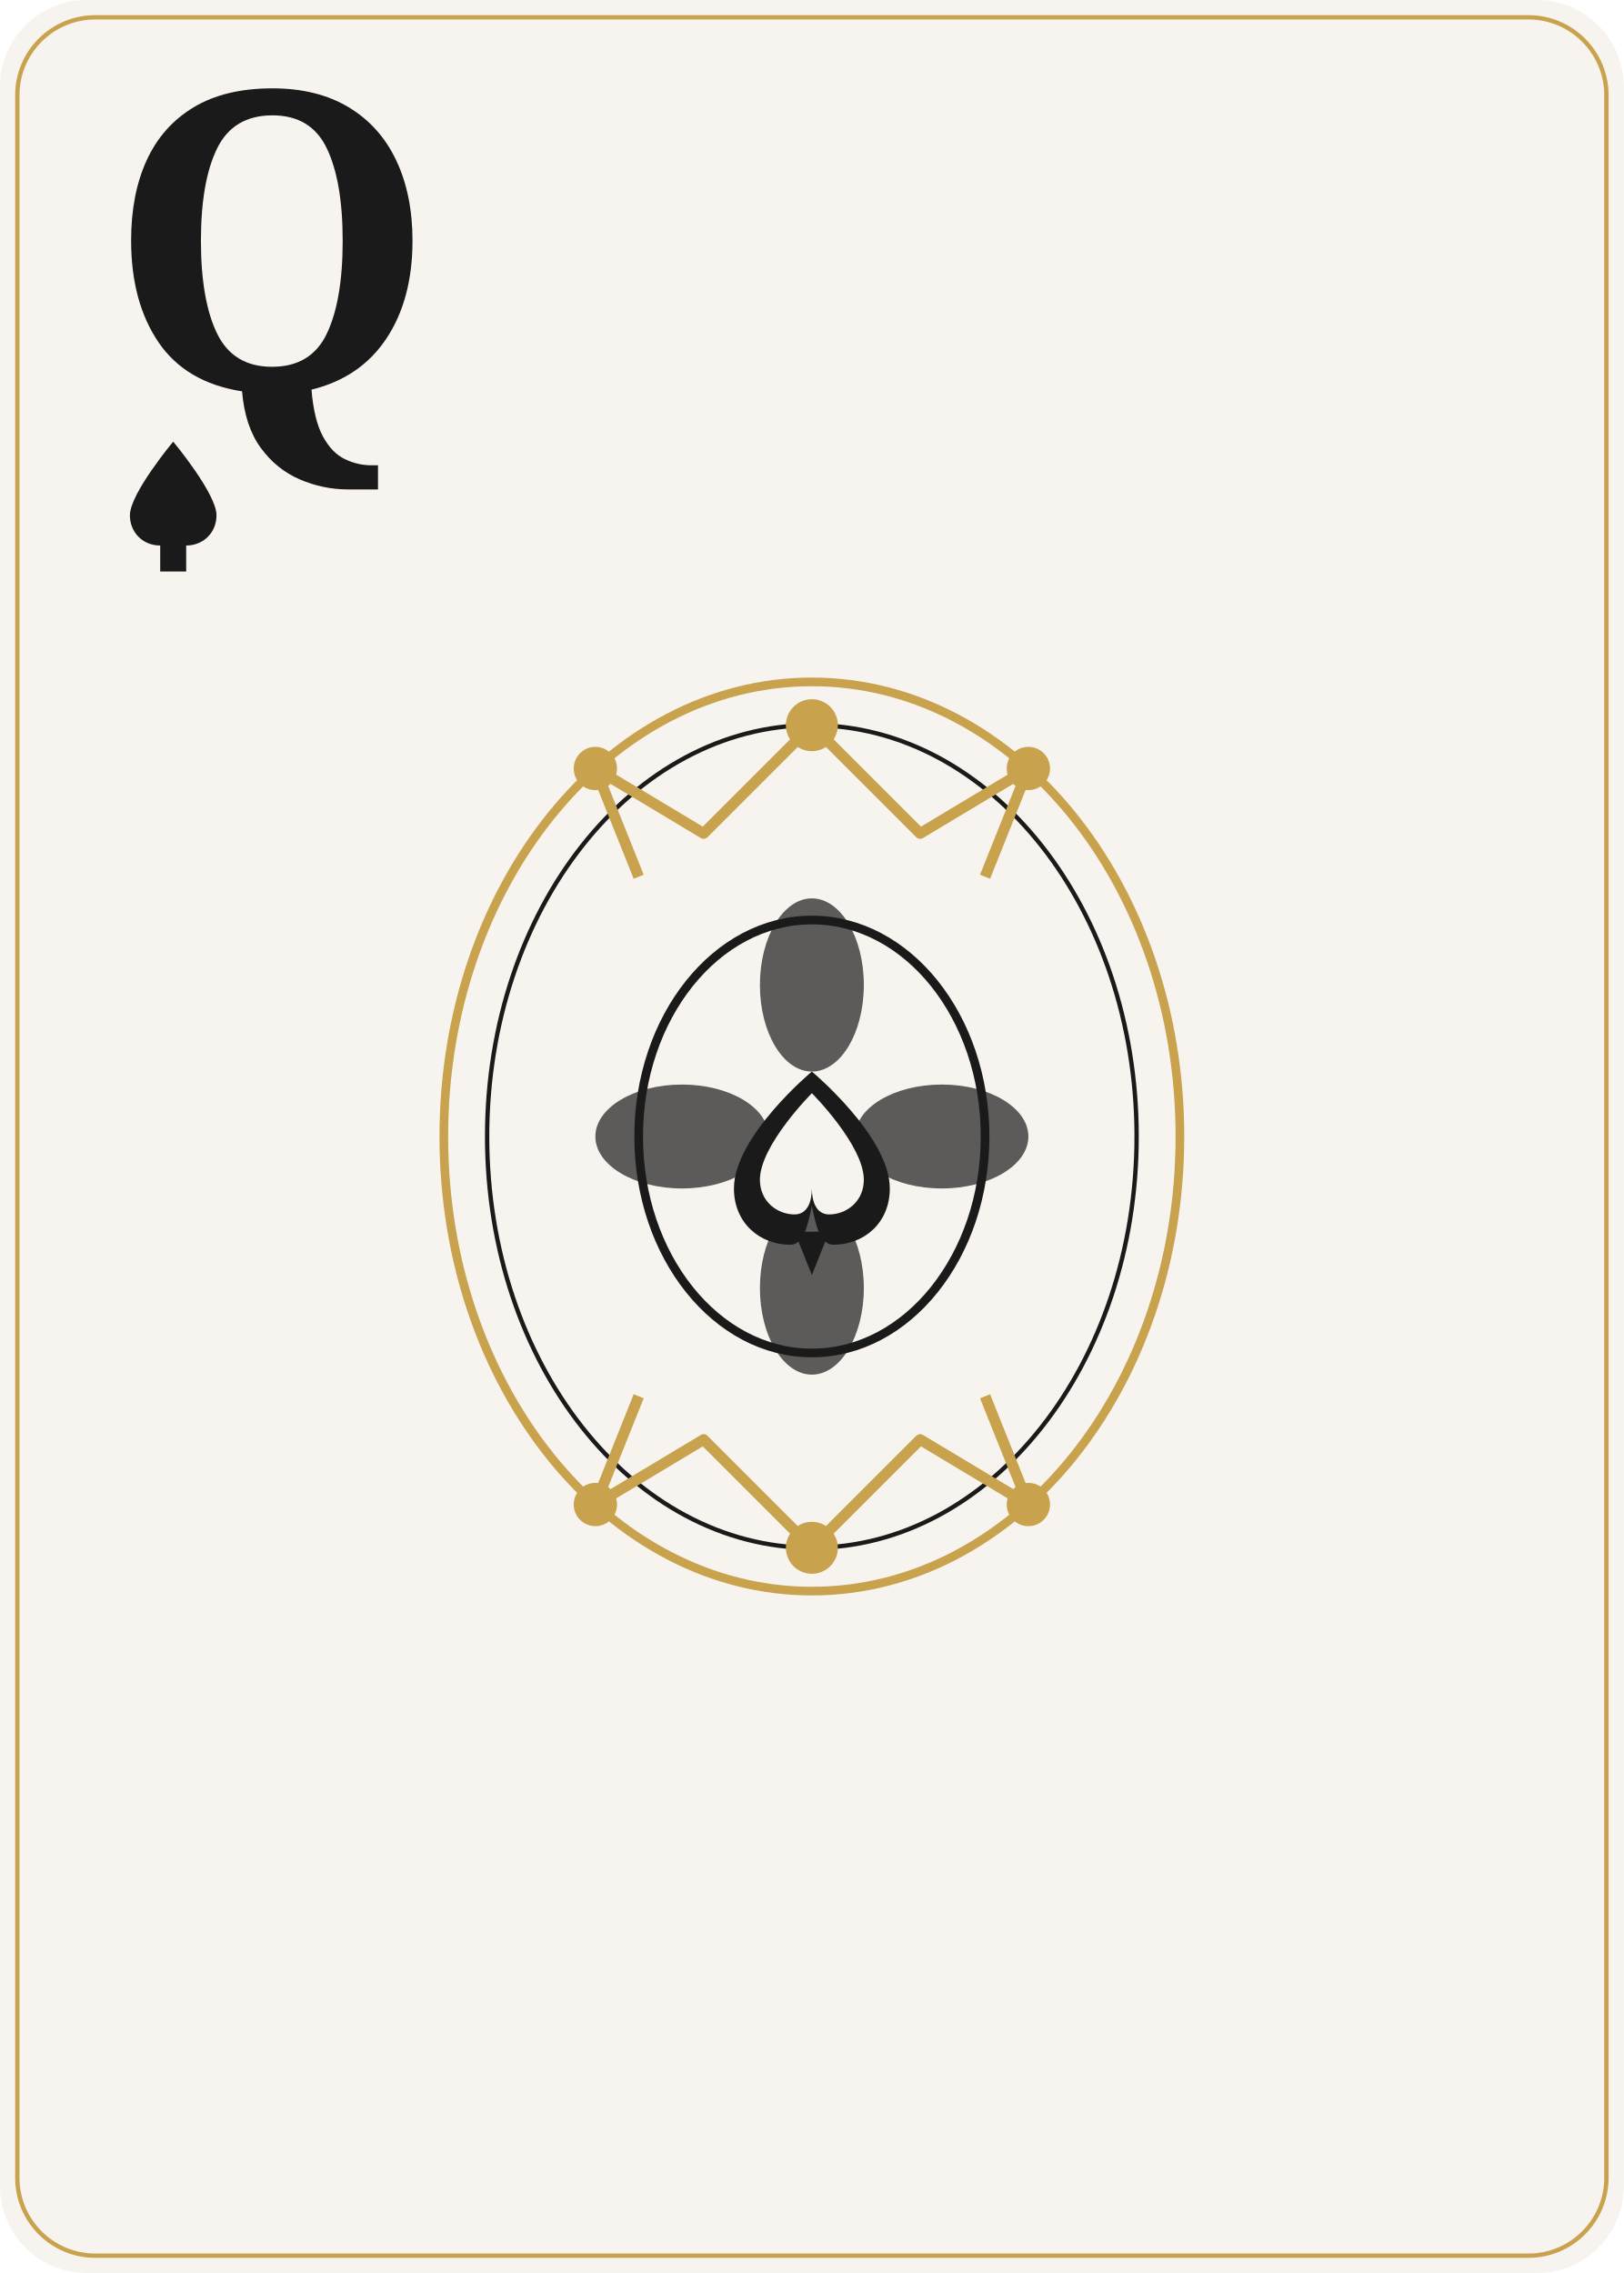
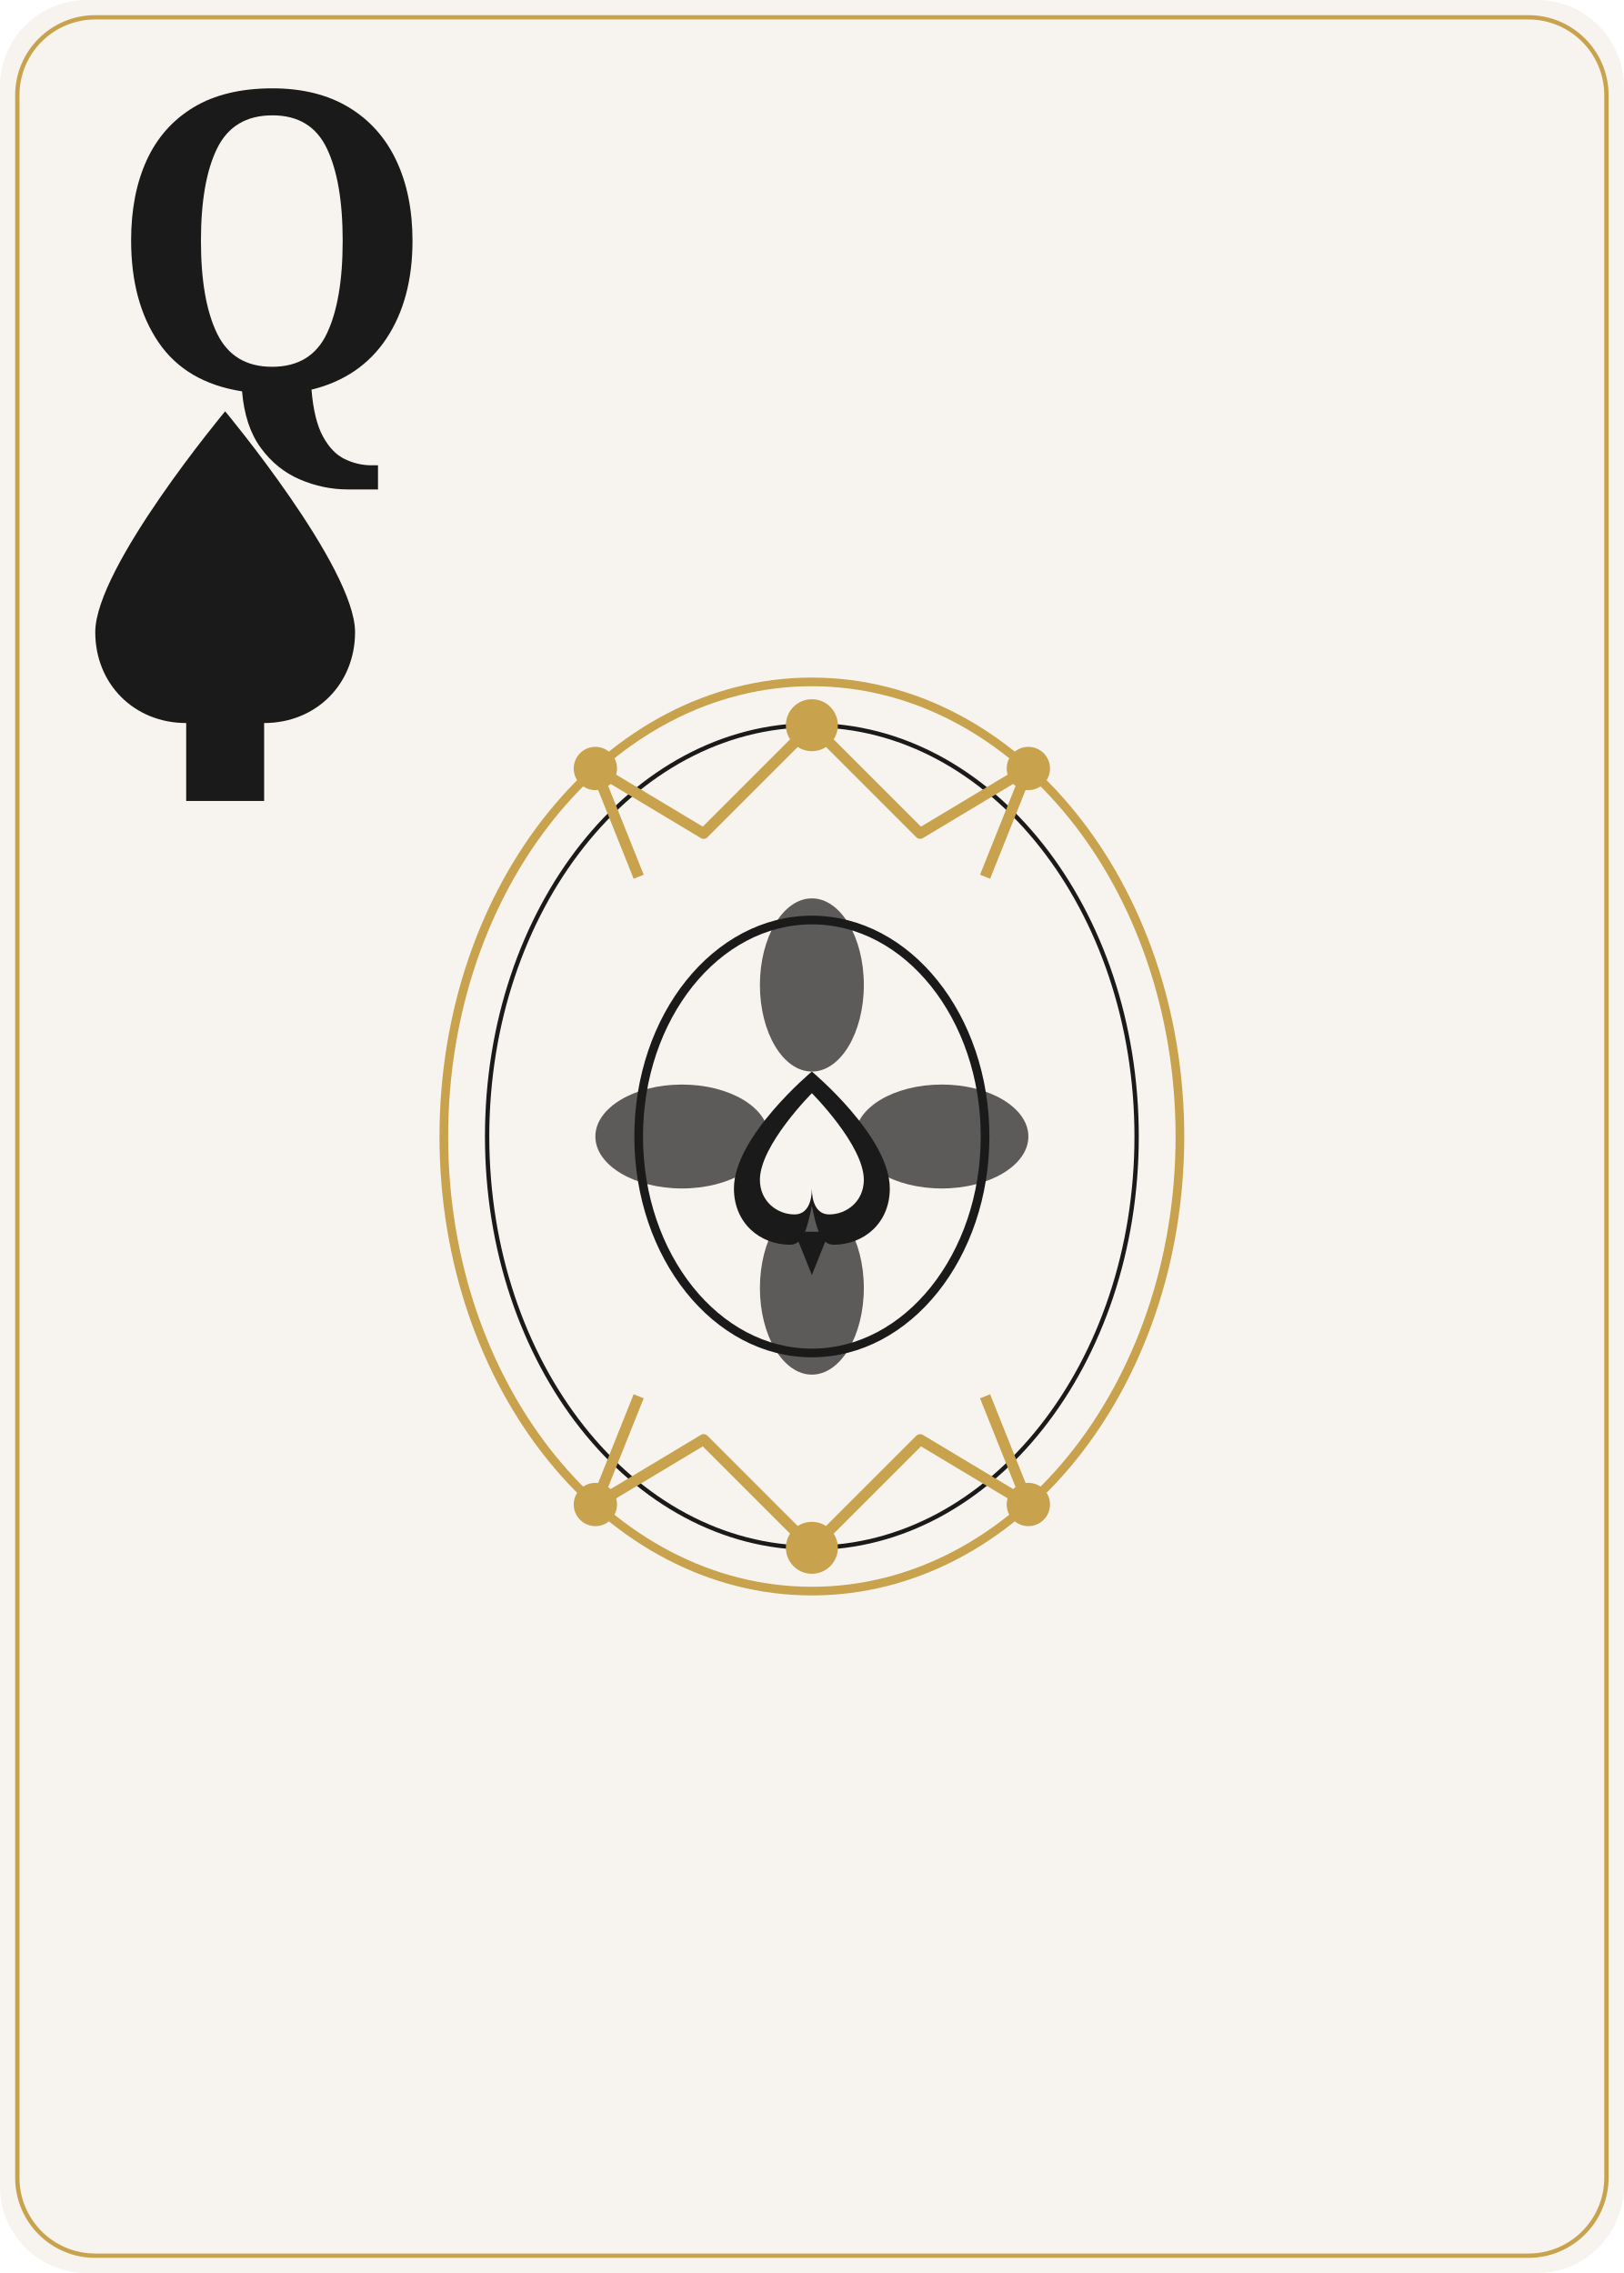
<svg xmlns="http://www.w3.org/2000/svg" viewBox="0 0 375 525" width="375" height="525">
  <rect x="0" y="0" width="375" height="525" rx="20" ry="20" fill="#F7F4EF" />
  <rect x="4" y="4" width="367" height="517" rx="18" ry="18" fill="none" stroke="#C9A24D" stroke-width="1" />
  <g transform="translate(25, 90)">
    <text x="0" y="0" font-family="Georgia, serif" font-size="96" font-weight="bold" fill="#1A1A1A">Q</text>
-     <g transform="translate(3, 12)">
+     <g transform="translate(-9, 5) scale(3)">
      <path d="M12,0 C12,0 2,12 2,17 C2,21 5,24 9,24 C11,24 12,22 12,22 C12,22 13,24 15,24 C19,24 22,21 22,17 C22,12 12,0 12,0 Z" fill="#1A1A1A" />
      <rect x="9" y="21" width="6" height="9" fill="#1A1A1A" />
    </g>
  </g>
  <g transform="translate(187.5, 262.5)">
    <ellipse cx="0" cy="0" rx="85" ry="105" fill="none" stroke="#C9A24D" stroke-width="2" />
    <ellipse cx="0" cy="0" rx="75" ry="95" fill="none" stroke="#1A1A1A" stroke-width="1" />
    <path d="M-40 -60 L-50 -85 L-25 -70 L0 -95 L25 -70 L50 -85 L40 -60" fill="none" stroke="#C9A24D" stroke-width="2.5" stroke-linejoin="round" />
    <circle cx="-50" cy="-85" r="5" fill="#C9A24D" />
    <circle cx="0" cy="-95" r="6" fill="#C9A24D" />
    <circle cx="50" cy="-85" r="5" fill="#C9A24D" />
    <ellipse cx="0" cy="0" rx="40" ry="50" fill="none" stroke="#1A1A1A" stroke-width="2" />
    <ellipse cx="0" cy="-35" rx="12" ry="20" fill="#1A1A1A" opacity="0.7" />
    <ellipse cx="0" cy="35" rx="12" ry="20" fill="#1A1A1A" opacity="0.7" />
    <ellipse cx="-30" cy="0" rx="20" ry="12" fill="#1A1A1A" opacity="0.7" />
    <ellipse cx="30" cy="0" rx="20" ry="12" fill="#1A1A1A" opacity="0.7" />
    <path d="M0 -15 C0 -15 -18 0 -18 12 C-18 20 -12 25 -5 25 C-2 25 -1 21 0 16 C1 21 2 25 5 25 C12 25 18 20 18 12 C18 0 0 -15 0 -15 Z" fill="#1A1A1A" />
    <path d="M-4 22 L0 32 L4 22" fill="#1A1A1A" />
    <path d="M0 -10 C0 -10 -12 2 -12 10 C-12 15 -8 18 -4 18 C-1 18 0 15 0 12 C0 15 1 18 4 18 C8 18 12 15 12 10 C12 2 0 -10 0 -10 Z" fill="#F7F4EF" />
    <path d="M-40 60 L-50 85 L-25 70 L0 95 L25 70 L50 85 L40 60" fill="none" stroke="#C9A24D" stroke-width="2.5" stroke-linejoin="round" />
    <circle cx="-50" cy="85" r="5" fill="#C9A24D" />
    <circle cx="0" cy="95" r="6" fill="#C9A24D" />
    <circle cx="50" cy="85" r="5" fill="#C9A24D" />
  </g>
</svg>
